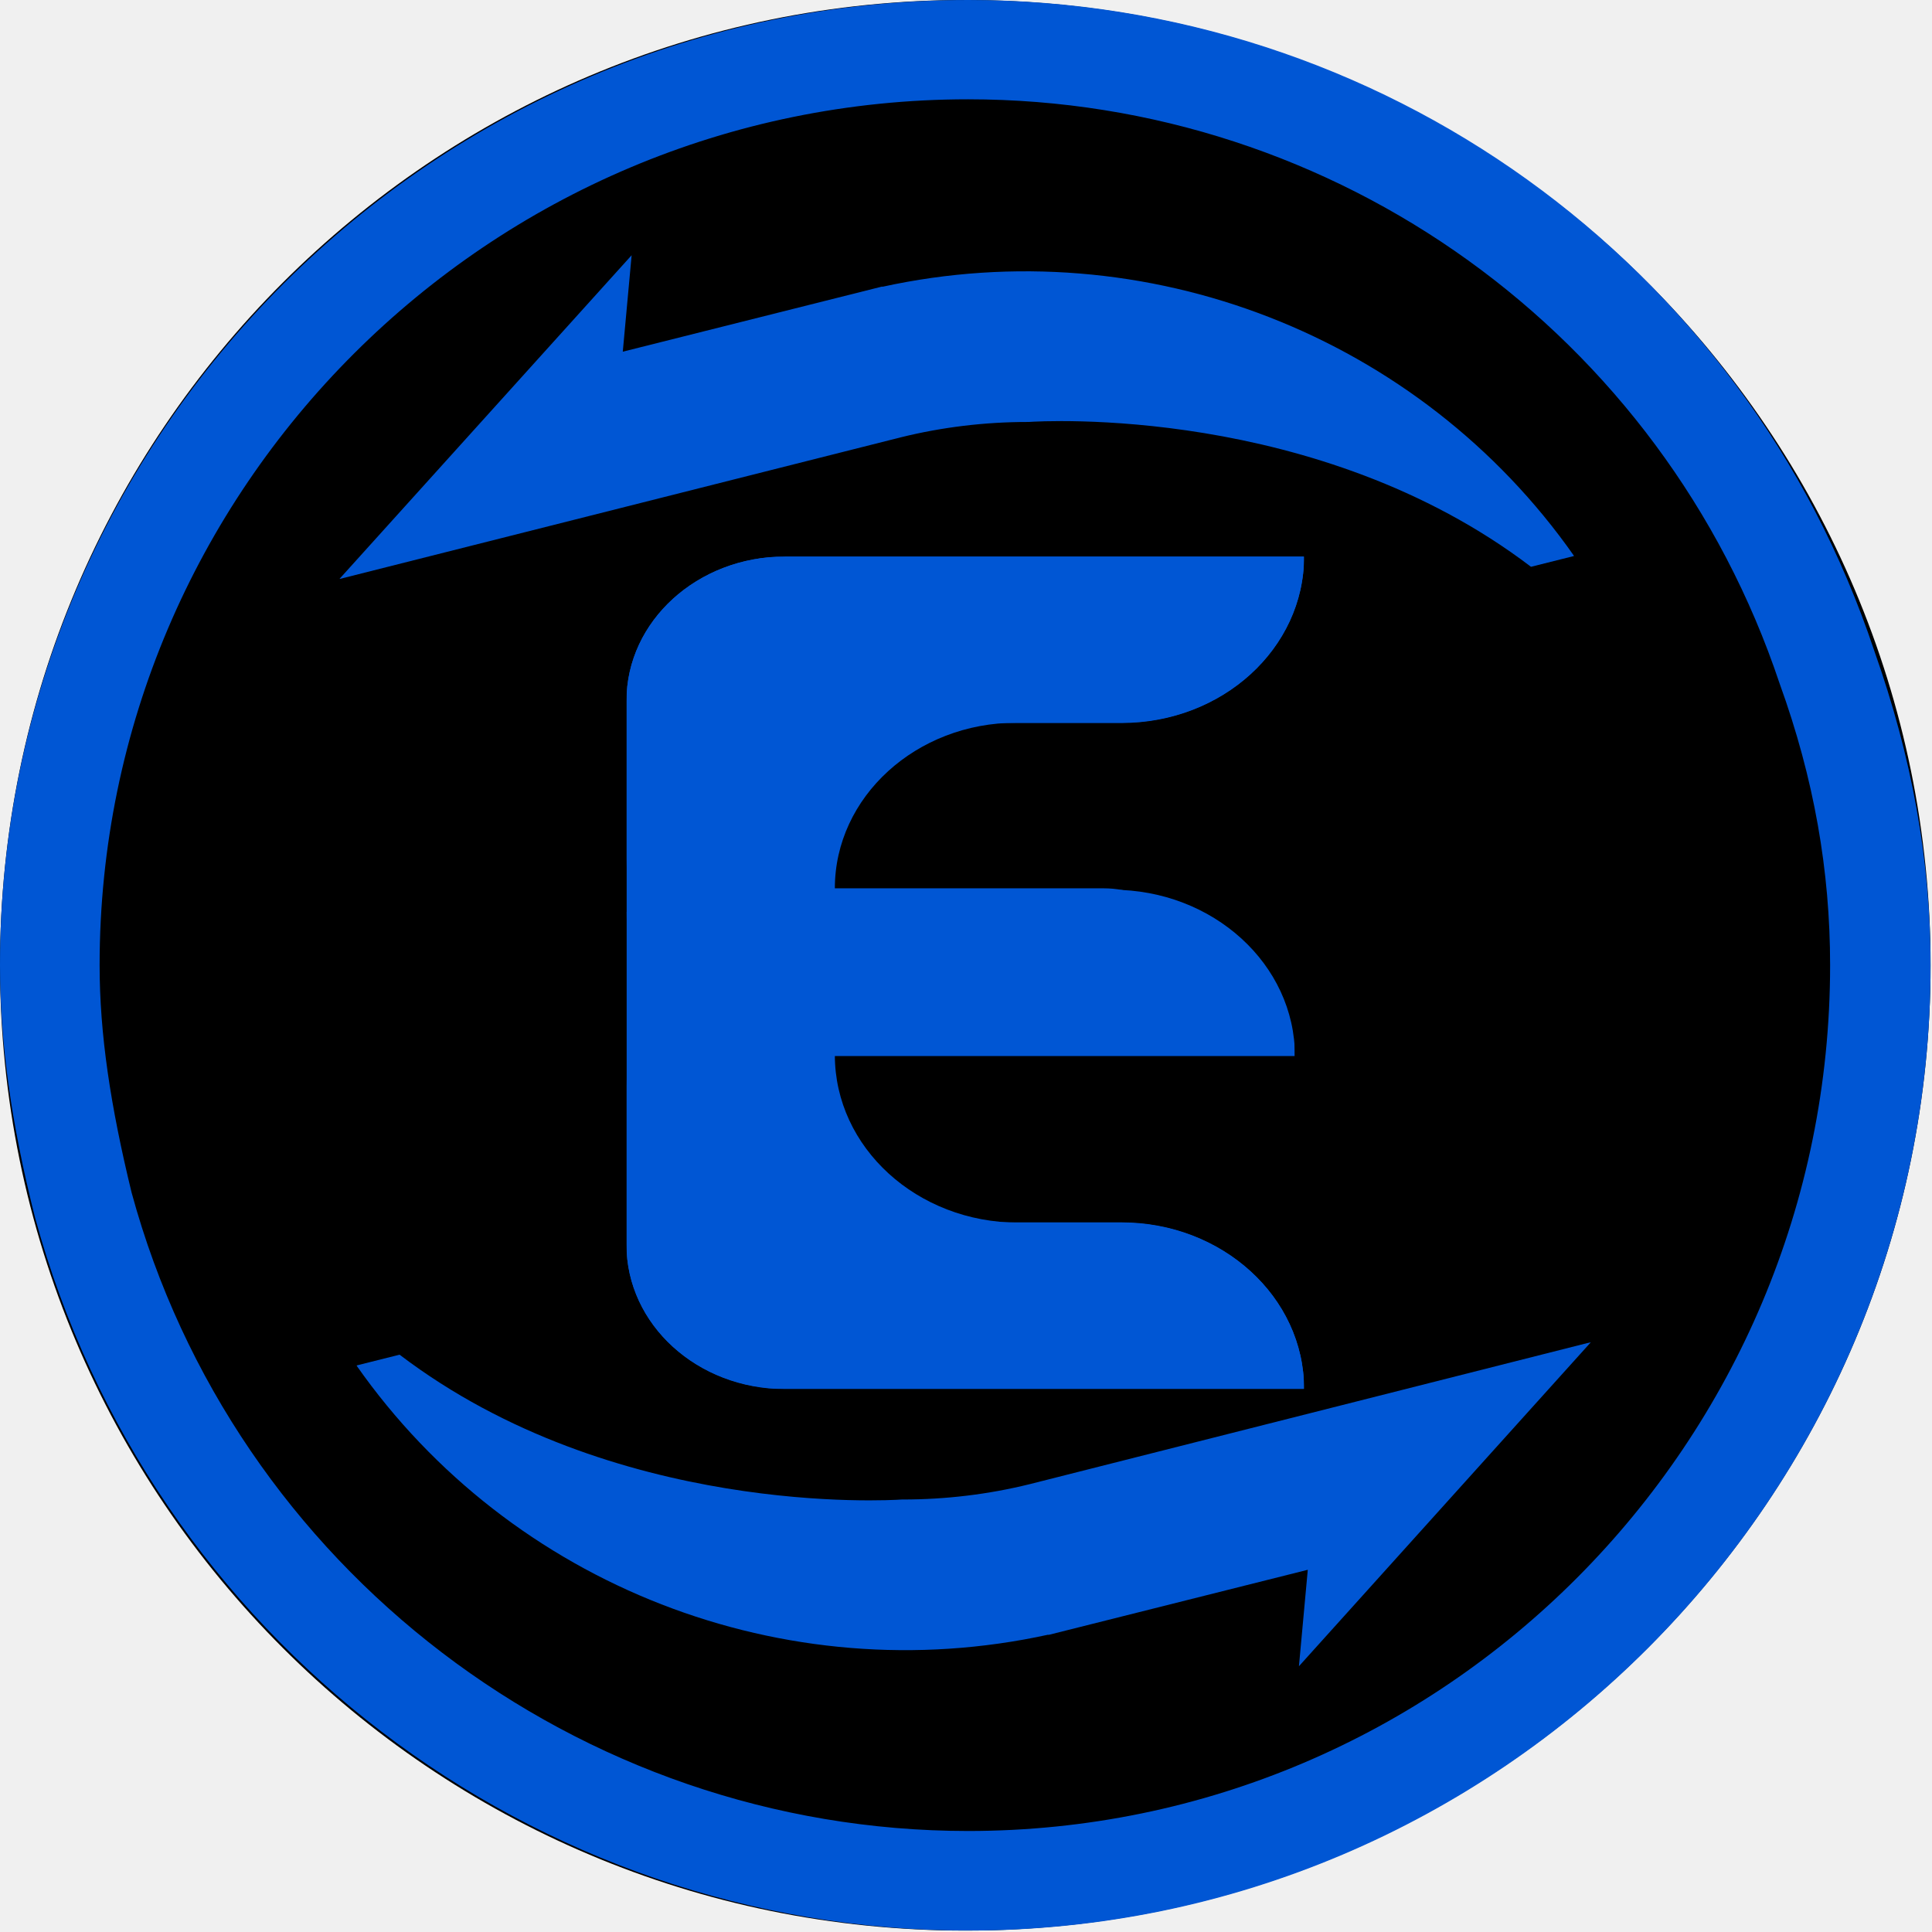
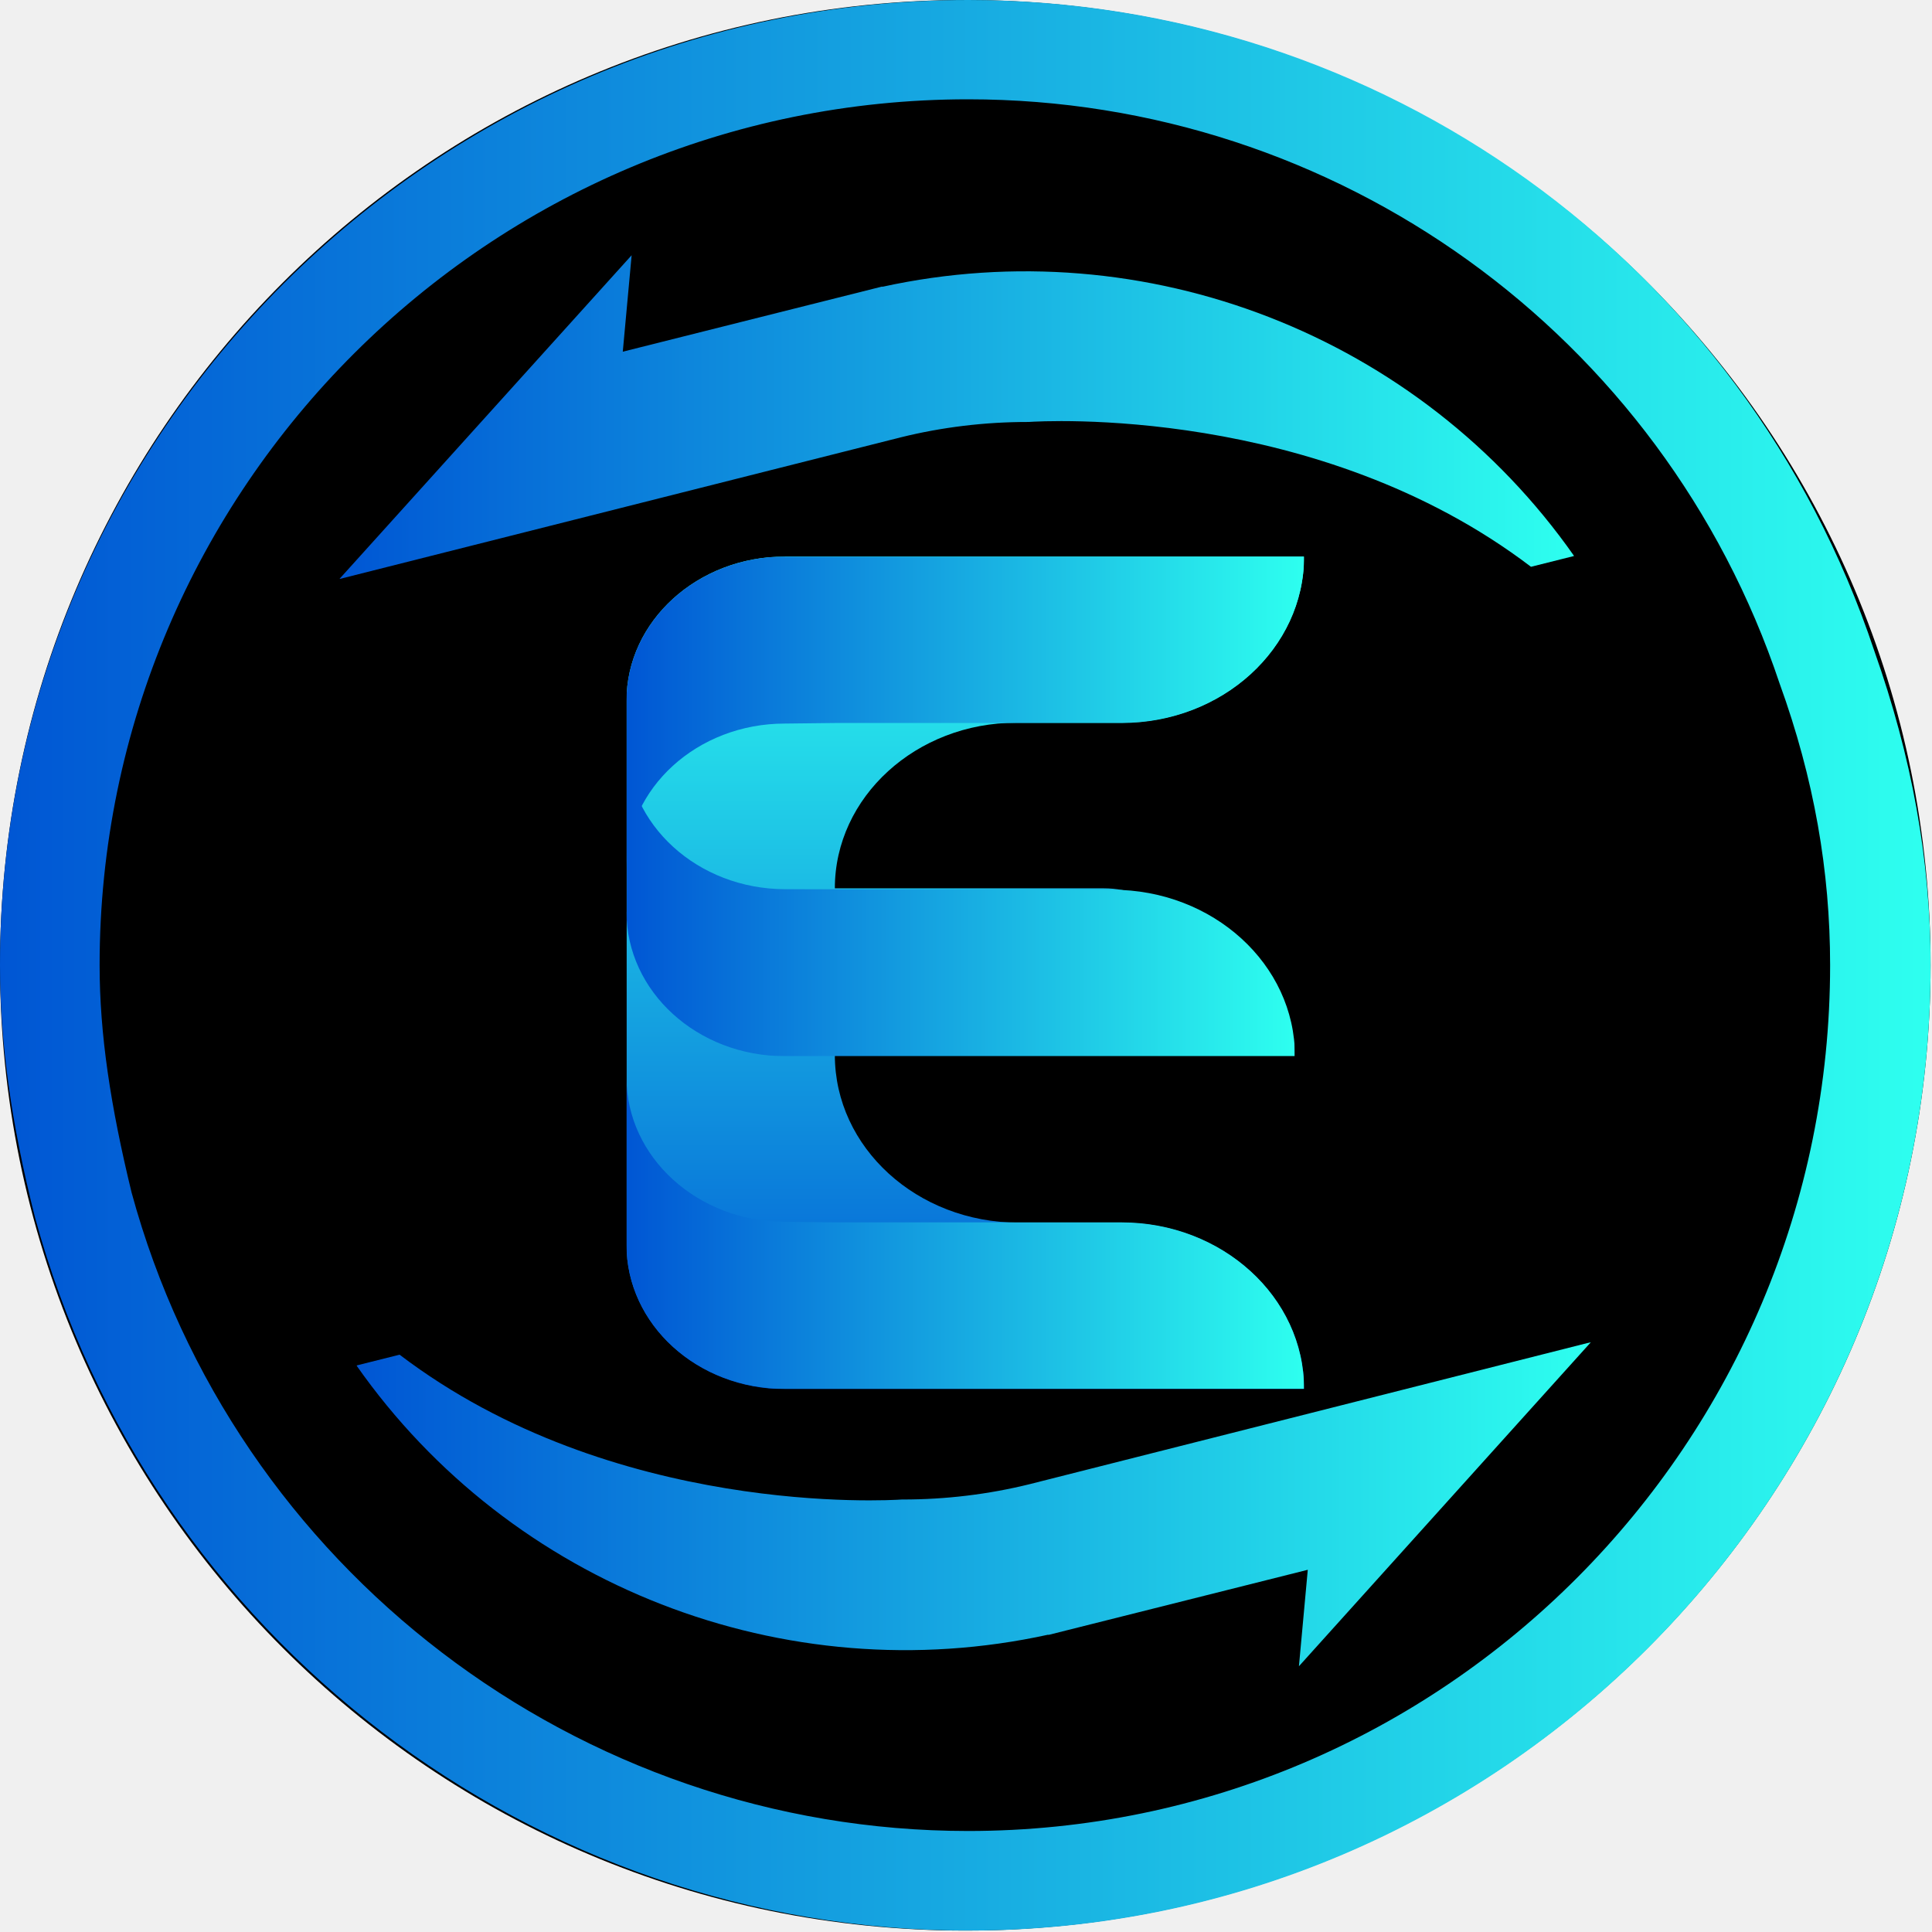
- <svg xmlns="http://www.w3.org/2000/svg" width="679" height="679" viewBox="0 0 679 679" fill="none">
-   <g clip-path="url(#clip0_1320_84)">
-     <path d="M339.25 678.5C526.613 678.5 678.5 526.613 678.5 339.25C678.5 151.887 526.613 0 339.25 0C151.887 0 0 151.887 0 339.25C0 526.613 151.887 678.5 339.25 678.5Z" fill="black" />
-     <mask id="mask0_1320_84" style="mask-type:luminance" maskUnits="userSpaceOnUse" x="0" y="0" width="679" height="679">
-       <path d="M46.243 419.1C38.82 388.6 35.008 363.4 35.008 339.2C35.008 171.6 171.832 34.9 340.253 34.9C469.754 34.9 584.409 117.5 625.436 240.2C637.573 273.7 643.191 306.2 643.191 339.2C643.191 507.3 507.37 643.5 340.253 643.5C203.229 643.5 82.154 551.1 46.243 419.1ZM0 339.2C0 366.1 3.812 394.4 12.338 428C52.563 575.6 187.48 678.5 340.353 678.5C526.73 678.5 678.5 526.5 678.5 339.2C678.5 302.1 671.879 265.9 658.739 228.8C613.098 91.9 485.001 0 340.353 0C152.673 0 0 152.4 0 339.2Z" fill="white" />
+ <svg xmlns="http://www.w3.org/2000/svg" width="258" height="258" viewBox="0 0 258 258" fill="none">
+   <g clip-path="url(#clip0_1350_93)">
+     <path d="M128.905 257.81C200.097 257.81 257.81 200.097 257.81 128.905C257.81 57.713 200.097 0 128.905 0C57.713 0 0 57.713 0 128.905C0 200.097 57.713 257.81 128.905 257.81Z" fill="black" />
+     <mask id="mask0_1350_93" style="mask-type:luminance" maskUnits="userSpaceOnUse" x="0" y="0" width="258" height="258">
+       <path d="M17.571 159.246C14.751 147.657 13.302 138.081 13.302 128.886C13.302 65.203 65.291 13.261 129.286 13.261C178.493 13.261 222.058 44.647 237.647 91.269C242.259 103.998 244.394 116.347 244.394 128.886C244.394 192.759 192.786 244.511 129.286 244.511C77.221 244.511 31.216 209.402 17.571 159.246ZM0 128.886C0 139.107 1.448 149.86 4.688 162.627C19.972 218.711 71.237 257.81 129.324 257.81C200.142 257.81 257.81 200.055 257.81 128.886C257.81 114.789 255.294 101.034 250.301 86.937C232.959 34.919 184.286 0 129.324 0C58.011 0 0 57.907 0 128.886Z" fill="white" />
    </mask>
-     <g mask="url(#mask0_1320_84)">
-       <path d="M678.5 0H0V678.5H678.5V0Z" fill="url(#paint0_linear_1320_84)" />
+     <g mask="url(#mask0_1350_93)">
+       <path d="M257.81 0H0V257.81H257.81V0Z" fill="url(#paint0_linear_1350_93)" />
    </g>
-     <mask id="mask1_1320_84" style="mask-type:luminance" maskUnits="userSpaceOnUse" x="119" y="89" width="435" height="115">
-       <path d="M119.27 203.5L316.58 153.7C331.125 150.1 346.172 148.3 361.118 148.3H361.519C365.833 148 463.034 142.1 538.066 199.2L553.213 195.4C498.945 118 402.747 80.5 310.06 100.8V100.7L218.878 123.6L221.987 89.7L119.27 203.5Z" fill="white" />
+     <mask id="mask1_1350_93" style="mask-type:luminance" maskUnits="userSpaceOnUse" x="45" y="34" width="166" height="44">
+       <path d="M45.319 77.324L120.291 58.402C125.818 57.034 131.535 56.35 137.214 56.35H137.367C139.006 56.236 175.939 53.994 204.449 75.69L210.205 74.246C189.584 44.837 153.032 30.588 117.814 38.301V38.263L83.167 46.965L84.349 34.084L45.319 77.324Z" fill="white" />
    </mask>
-     <g mask="url(#mask1_1320_84)">
-       <path d="M553.213 80.4H119.27V203.5H553.213V80.4Z" fill="url(#paint1_linear_1320_84)" />
+     <g mask="url(#mask1_1350_93)">
+       <path d="M210.205 30.55H45.319V77.324H210.205V30.55Z" fill="url(#paint1_linear_1350_93)" />
    </g>
-     <mask id="mask2_1320_84" style="mask-type:luminance" maskUnits="userSpaceOnUse" x="125" y="471" width="435" height="115">
-       <path d="M361.918 521.6C347.373 525.2 332.326 527 317.38 527H316.978C312.665 527.3 215.464 533.2 140.432 476.1L125.285 479.9C179.553 557.3 275.751 594.8 368.438 574.5V574.6L459.62 551.7L456.51 585.6L559.128 471.7L361.918 521.6Z" fill="white" />
+     <mask id="mask2_1350_93" style="mask-type:luminance" maskUnits="userSpaceOnUse" x="47" y="179" width="166" height="44">
+       <path d="M137.518 198.192C131.992 199.56 126.274 200.244 120.595 200.244H120.442C118.803 200.358 81.87 202.6 53.36 180.904L47.605 182.348C68.225 211.757 104.777 226.006 139.996 218.293V218.331L174.642 209.63L173.46 222.511L212.452 179.232L137.518 198.192Z" fill="white" />
    </mask>
-     <g mask="url(#mask2_1320_84)">
-       <path d="M559.228 471.8H125.285V594.9H559.228V471.8Z" fill="url(#paint2_linear_1320_84)" />
+     <g mask="url(#mask2_1350_93)">
+       <path d="M212.49 179.27H47.605V226.044H212.49V179.27Z" fill="url(#paint2_linear_1350_93)" />
    </g>
-     <mask id="mask3_1320_84" style="mask-type:luminance" maskUnits="userSpaceOnUse" x="220" y="195" width="239" height="294">
-       <path d="M275.854 195.6C245.159 195.6 220.182 218.3 220.182 246.3V437.5C220.182 465.5 245.059 488.2 275.854 488.2H458.319C458.319 455.9 429.53 429.7 394.12 429.7H358.008C322.298 429.7 293.408 403.3 293.408 370.8H387.901C405.656 370.8 420 357.7 420 341.5C420 325.3 405.656 312.2 387.901 312.2H293.408C293.408 280.1 321.997 254 357.206 254H394.12C429.63 254 458.319 227.8 458.319 195.5H275.854V195.6Z" fill="white" />
+     <mask id="mask3_1350_93" style="mask-type:luminance" maskUnits="userSpaceOnUse" x="83" y="74" width="92" height="112">
+       <path d="M104.816 74.322C93.153 74.322 83.663 82.948 83.663 93.587V166.237C83.663 176.876 93.115 185.502 104.816 185.502H174.148C174.148 173.229 163.209 163.273 149.754 163.273H136.033C122.464 163.273 111.486 153.242 111.486 140.893H147.391C154.137 140.893 159.588 135.915 159.588 129.76C159.588 123.604 154.137 118.627 147.391 118.627H111.486C111.486 106.43 122.349 96.513 135.728 96.513H149.754C163.247 96.513 174.148 86.557 174.148 74.284H104.816V74.322Z" fill="white" />
    </mask>
-     <g mask="url(#mask3_1320_84)">
-       <path d="M458.319 195.6H220.182V488.2H458.319V195.6Z" fill="url(#paint3_linear_1320_84)" />
+     <g mask="url(#mask3_1350_93)">
+       <path d="M174.148 74.322H83.663V185.502H174.148V74.322Z" fill="url(#paint3_linear_1350_93)" />
    </g>
-     <mask id="mask4_1320_84" style="mask-type:luminance" maskUnits="userSpaceOnUse" x="220" y="195" width="239" height="110">
-       <path d="M275.854 195.6C245.159 195.6 220.182 218.3 220.182 246.3V305C220.182 277 245.059 254.3 275.854 254.3L293.408 254.1H394.12C429.63 254.1 458.319 227.9 458.319 195.6H275.854Z" fill="white" />
+     <mask id="mask4_1350_93" style="mask-type:luminance" maskUnits="userSpaceOnUse" x="83" y="74" width="92" height="42">
+       <path d="M104.816 74.322C93.153 74.322 83.663 82.948 83.663 93.587V115.891C83.663 105.252 93.115 96.626 104.816 96.626L111.486 96.55H149.754C163.247 96.55 174.148 86.595 174.148 74.322H104.816Z" fill="white" />
    </mask>
-     <g mask="url(#mask4_1320_84)">
-       <path d="M458.319 195.6H220.182V305H458.319V195.6Z" fill="url(#paint4_linear_1320_84)" />
+     <g mask="url(#mask4_1350_93)">
+       <path d="M174.148 74.322H83.663V115.891H174.148V74.322Z" fill="url(#paint4_linear_1350_93)" />
    </g>
-     <mask id="mask5_1320_84" style="mask-type:luminance" maskUnits="userSpaceOnUse" x="220" y="378" width="239" height="111">
-       <path d="M220.182 437.4C220.182 465.4 245.059 488.1 275.854 488.1H458.319C458.319 455.8 429.53 429.6 394.12 429.6H293.408L275.854 429.4C245.159 429.4 220.182 406.7 220.182 378.7V437.4Z" fill="white" />
+     <mask id="mask5_1350_93" style="mask-type:luminance" maskUnits="userSpaceOnUse" x="83" y="143" width="92" height="43">
+       <path d="M83.663 166.199C83.663 176.838 93.115 185.464 104.816 185.464H174.148C174.148 173.191 163.209 163.236 149.754 163.236H111.486L104.816 163.16C93.153 163.16 83.663 154.534 83.663 143.895V166.199Z" fill="white" />
    </mask>
-     <g mask="url(#mask5_1320_84)">
-       <path d="M458.319 378.8H220.182V488.2H458.319V378.8Z" fill="url(#paint5_linear_1320_84)" />
+     <g mask="url(#mask5_1350_93)">
+       <path d="M174.148 143.933H83.663V185.502H174.148V143.933Z" fill="url(#paint5_linear_1350_93)" />
    </g>
-     <mask id="mask6_1320_84" style="mask-type:luminance" maskUnits="userSpaceOnUse" x="220" y="261" width="236" height="111">
-       <path d="M220.182 320.5C220.182 348.5 245.059 371.2 275.854 371.2H455.109C455.109 338.9 426.32 312.7 390.91 312.7H392.214L275.954 312.5C245.259 312.5 220.282 289.8 220.282 261.8V320.5H220.182Z" fill="white" />
+     <mask id="mask6_1350_93" style="mask-type:luminance" maskUnits="userSpaceOnUse" x="83" y="99" width="90" height="43">
+       <path d="M83.663 121.78C83.663 132.42 93.115 141.045 104.816 141.045H172.928C172.928 128.772 161.989 118.817 148.534 118.817H149.03L104.854 118.741C93.191 118.741 83.701 110.115 83.701 99.476V121.78H83.663Z" fill="white" />
    </mask>
-     <g mask="url(#mask6_1320_84)">
-       <path d="M455.008 261.8H220.182V371.2H455.008V261.8Z" fill="url(#paint6_linear_1320_84)" />
+     <g mask="url(#mask6_1350_93)">
+       <path d="M172.89 99.476H83.663V141.045H172.89V99.476Z" fill="url(#paint6_linear_1350_93)" />
    </g>
  </g>
  <defs>
-     <linearGradient id="paint0_linear_1320_84" x1="0.015" y1="339.31" x2="678.5" y2="339.31" gradientUnits="userSpaceOnUse">
+     <linearGradient id="paint0_linear_1350_93" x1="0.006" y1="128.928" x2="257.81" y2="128.928" gradientUnits="userSpaceOnUse">
      <stop stop-color="#0056D4" />
+       <stop offset="1" stop-color="#2EFFEF" />
    </linearGradient>
-     <linearGradient id="paint1_linear_1320_84" x1="119.314" y1="142.029" x2="553.232" y2="142.029" gradientUnits="userSpaceOnUse">
+     <linearGradient id="paint1_linear_1350_93" x1="45.336" y1="53.967" x2="210.212" y2="53.967" gradientUnits="userSpaceOnUse">
      <stop stop-color="#0056D4" />
+       <stop offset="1" stop-color="#2EFFEF" />
    </linearGradient>
-     <linearGradient id="paint2_linear_1320_84" x1="125.28" y1="533.35" x2="559.198" y2="533.35" gradientUnits="userSpaceOnUse">
+     <linearGradient id="paint2_linear_1350_93" x1="47.603" y1="202.657" x2="212.479" y2="202.657" gradientUnits="userSpaceOnUse">
      <stop stop-color="#0056D4" />
+       <stop offset="1" stop-color="#2EFFEF" />
    </linearGradient>
-     <linearGradient id="paint3_linear_1320_84" x1="339.246" y1="488.136" x2="339.246" y2="195.581" gradientUnits="userSpaceOnUse">
+     <linearGradient id="paint3_linear_1350_93" x1="128.904" y1="185.477" x2="128.904" y2="74.315" gradientUnits="userSpaceOnUse">
      <stop stop-color="#0056D4" />
+       <stop offset="1" stop-color="#2EFFEF" />
    </linearGradient>
-     <linearGradient id="paint4_linear_1320_84" x1="220.187" y1="250.266" x2="458.328" y2="250.266" gradientUnits="userSpaceOnUse">
+     <linearGradient id="paint4_linear_1350_93" x1="83.665" y1="95.094" x2="174.151" y2="95.094" gradientUnits="userSpaceOnUse">
      <stop stop-color="#0056D4" />
+       <stop offset="1" stop-color="#2EFFEF" />
    </linearGradient>
-     <linearGradient id="paint5_linear_1320_84" x1="220.187" y1="433.422" x2="458.328" y2="433.422" gradientUnits="userSpaceOnUse">
+     <linearGradient id="paint5_linear_1350_93" x1="83.665" y1="164.688" x2="174.151" y2="164.688" gradientUnits="userSpaceOnUse">
      <stop stop-color="#0056D4" />
+       <stop offset="1" stop-color="#2EFFEF" />
    </linearGradient>
-     <linearGradient id="paint6_linear_1320_84" x1="220.187" y1="316.513" x2="455.047" y2="316.513" gradientUnits="userSpaceOnUse">
+     <linearGradient id="paint6_linear_1350_93" x1="83.665" y1="120.265" x2="172.904" y2="120.265" gradientUnits="userSpaceOnUse">
      <stop stop-color="#0056D4" />
+       <stop offset="1" stop-color="#2EFFEF" />
    </linearGradient>
-     <clipPath id="clip0_1320_84">
-       <rect width="679" height="679" fill="white" />
+     <clipPath id="clip0_1350_93">
+       <rect width="258" height="258" fill="white" />
    </clipPath>
  </defs>
</svg>
